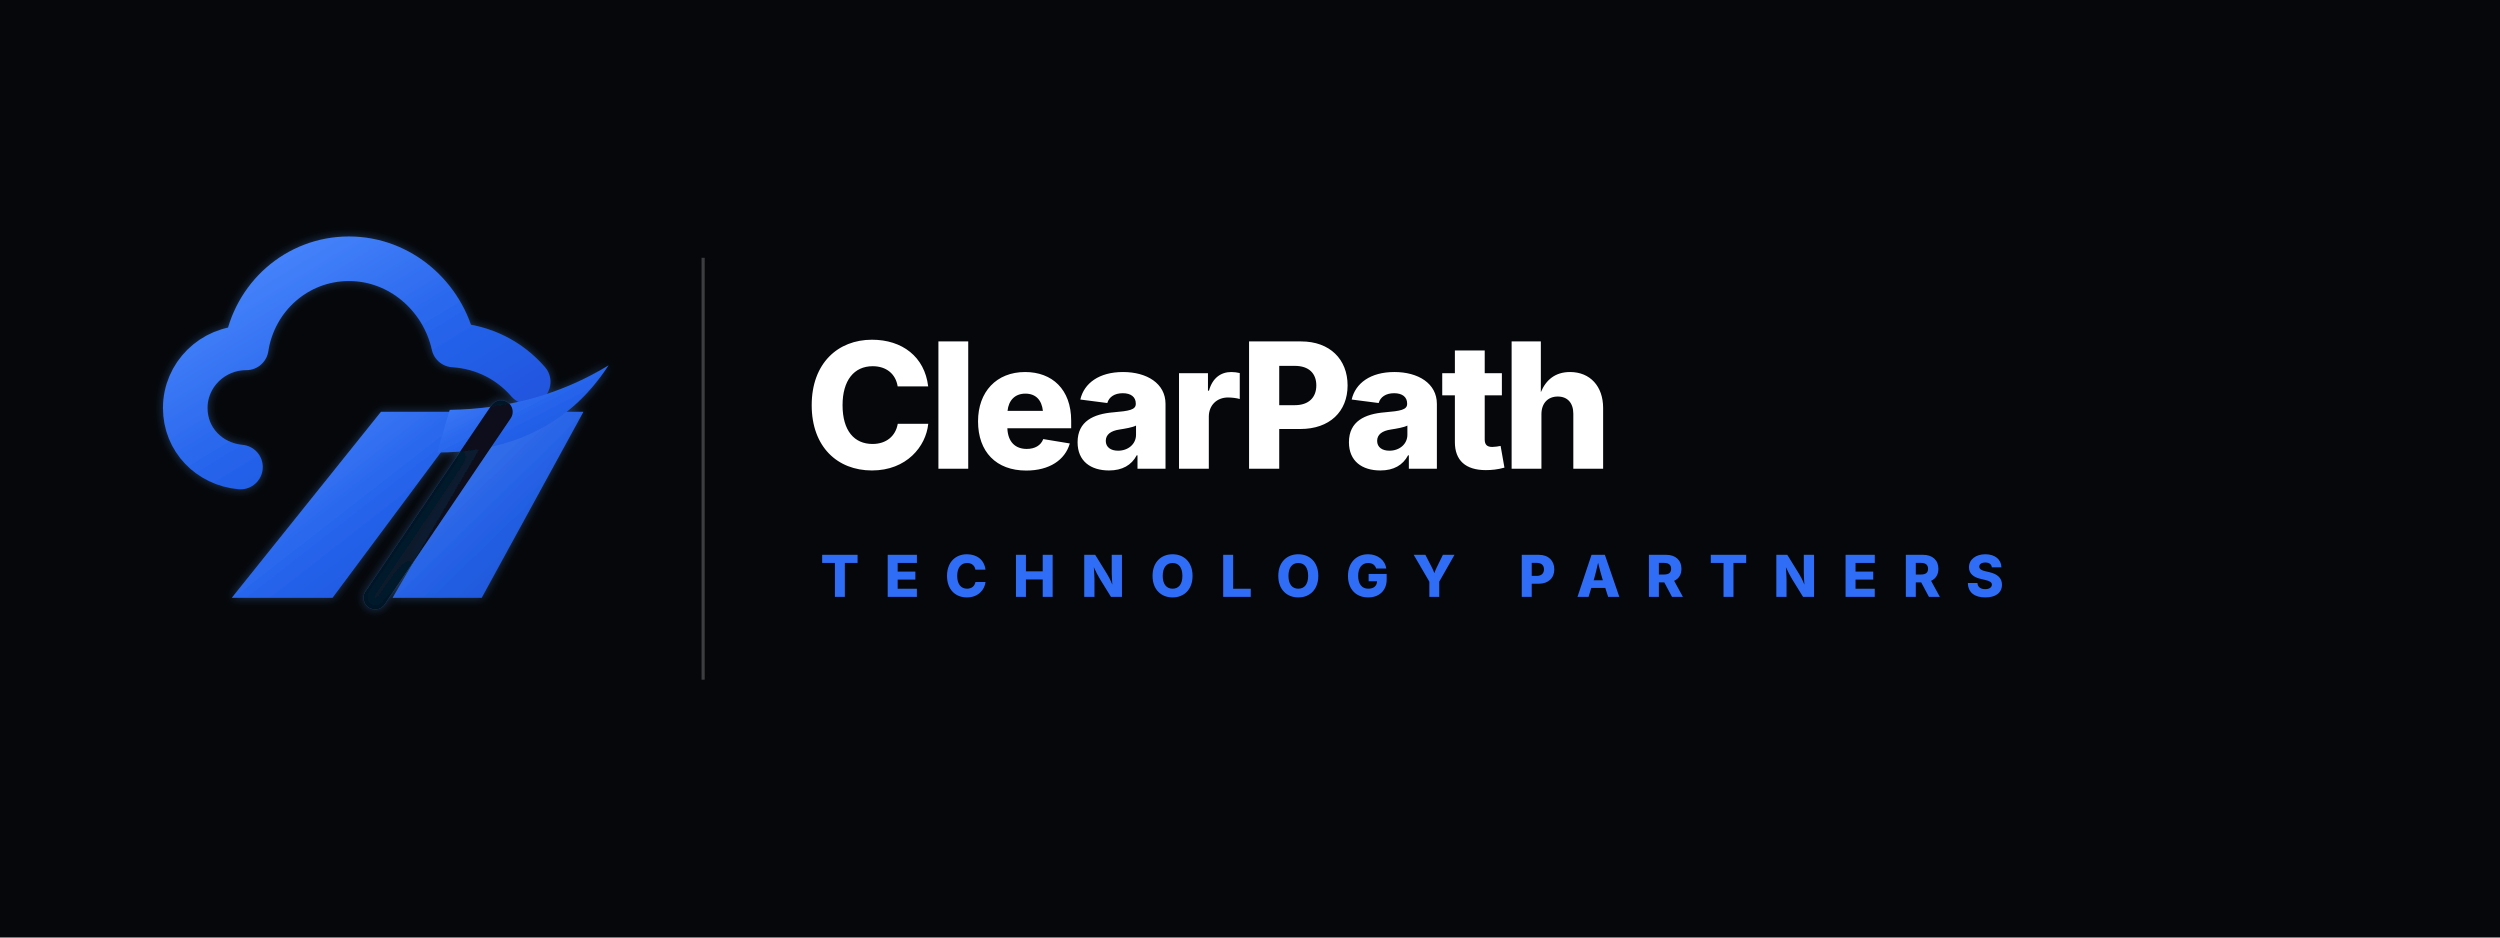
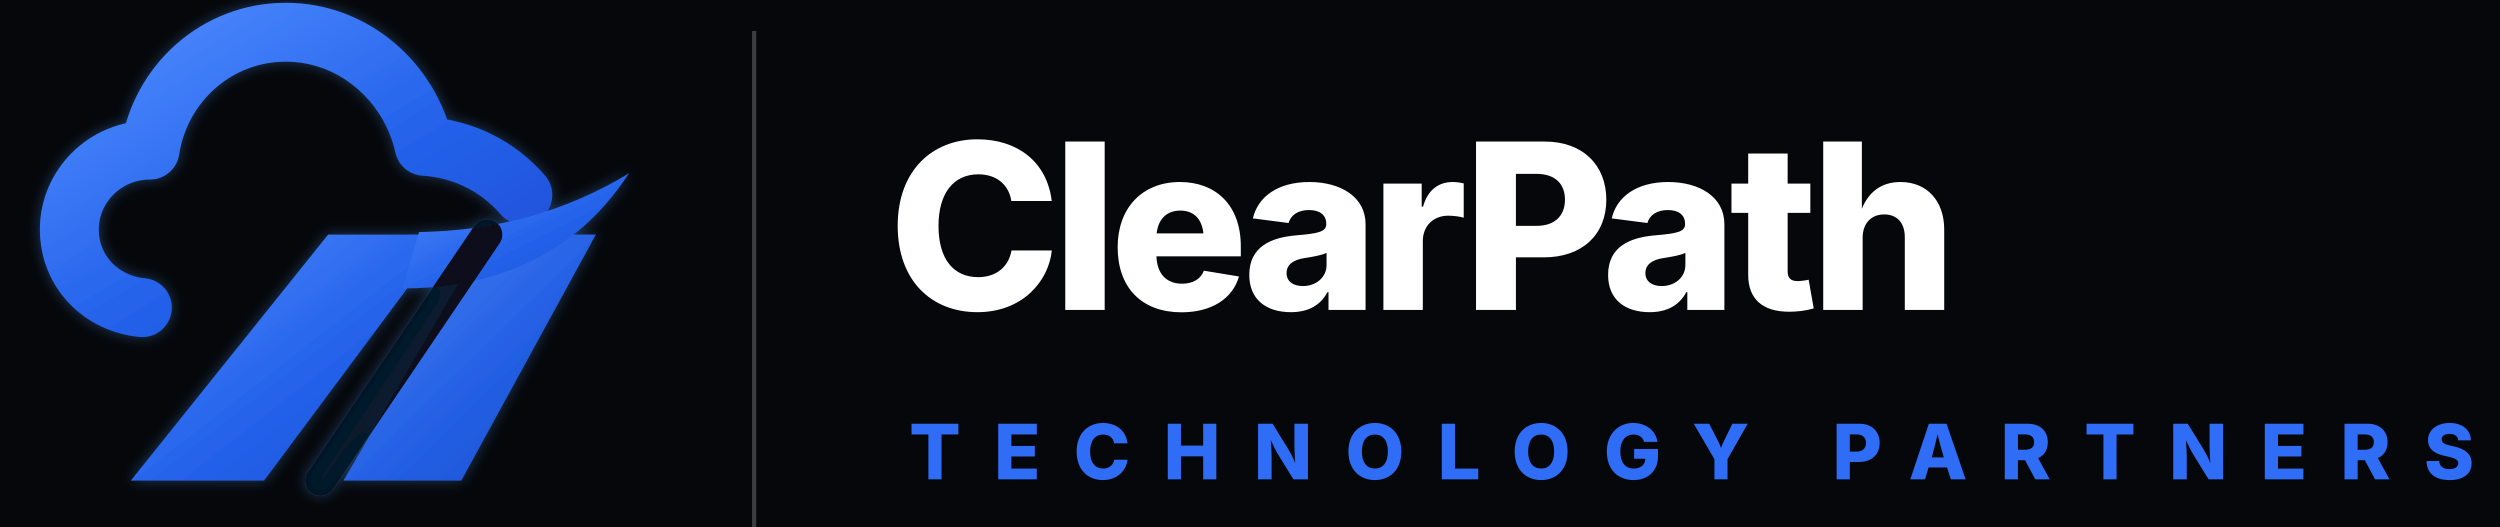
- <svg xmlns="http://www.w3.org/2000/svg" width="1600" height="600" viewBox="0 0 1600 600" role="img" aria-labelledby="title desc">
+ <svg xmlns="http://www.w3.org/2000/svg" width="1210" height="255" viewBox="85 150 1210 255" role="img" aria-labelledby="title desc">
  <defs>
    <linearGradient id="blue" x1="0" y1="0" x2="1" y2="1">
      <stop offset="0" stop-color="#4F8CFF" />
      <stop offset="0.55" stop-color="#2563EB" />
      <stop offset="1" stop-color="#1D4ED8" />
    </linearGradient>
    <filter id="softGlow" x="-25%" y="-25%" width="150%" height="150%">
      <feGaussianBlur stdDeviation="5" result="blur" />
      <feColorMatrix in="blur" type="matrix" values="0 0 0 0 0.08  0 0 0 0 0.32  0 0 0 0 1  0 0 0 .35 0" result="glow" />
      <feMerge>
        <feMergeNode in="glow" />
        <feMergeNode in="SourceGraphic" />
      </feMerge>
    </filter>
  </defs>
  <rect width="1600" height="600" fill="#05070A" />
  <g transform="translate(95 116) scale(.62)" filter="url(#softGlow)">
    <path d="M95 295 C63 292 38 267 38 234 C38 200 66 172 101 172 C109 120 153 80 207 80 C260 80 304 119 315 169 C346 171 373 185 392 207" fill="none" stroke="url(#blue)" stroke-width="46" stroke-linecap="round" stroke-linejoin="round" />
    <path d="M86 430 L240 238 L333 238 L190 430 Z" fill="url(#blue)" />
    <path d="M252 430 L364 238 L449 238 L344 430 Z" fill="url(#blue)" opacity="0.95" />
    <path d="M311 236 C371 235 426 220 475 190 C454 222 427 247 389 263 C358 276 327 280 298 280 Z" fill="url(#blue)" />
    <path d="M234 430 L364 238" stroke="#05070A" stroke-width="24" stroke-linecap="round" opacity="0.92" />
  </g>
  <line x1="450" y1="165" x2="450" y2="435" stroke="#FFFFFF" stroke-opacity=".22" stroke-width="2" />
  <text x="515" y="300" fill="#FFFFFF" font-family="Inter, Arial, Helvetica, sans-serif" font-size="112" font-weight="800" letter-spacing="-4">ClearPath</text>
  <text x="525" y="382" fill="#2F6DF6" font-family="Inter, Arial, Helvetica, sans-serif" font-size="37" font-weight="800" letter-spacing="16">TECHNOLOGY PARTNERS</text>
</svg>
